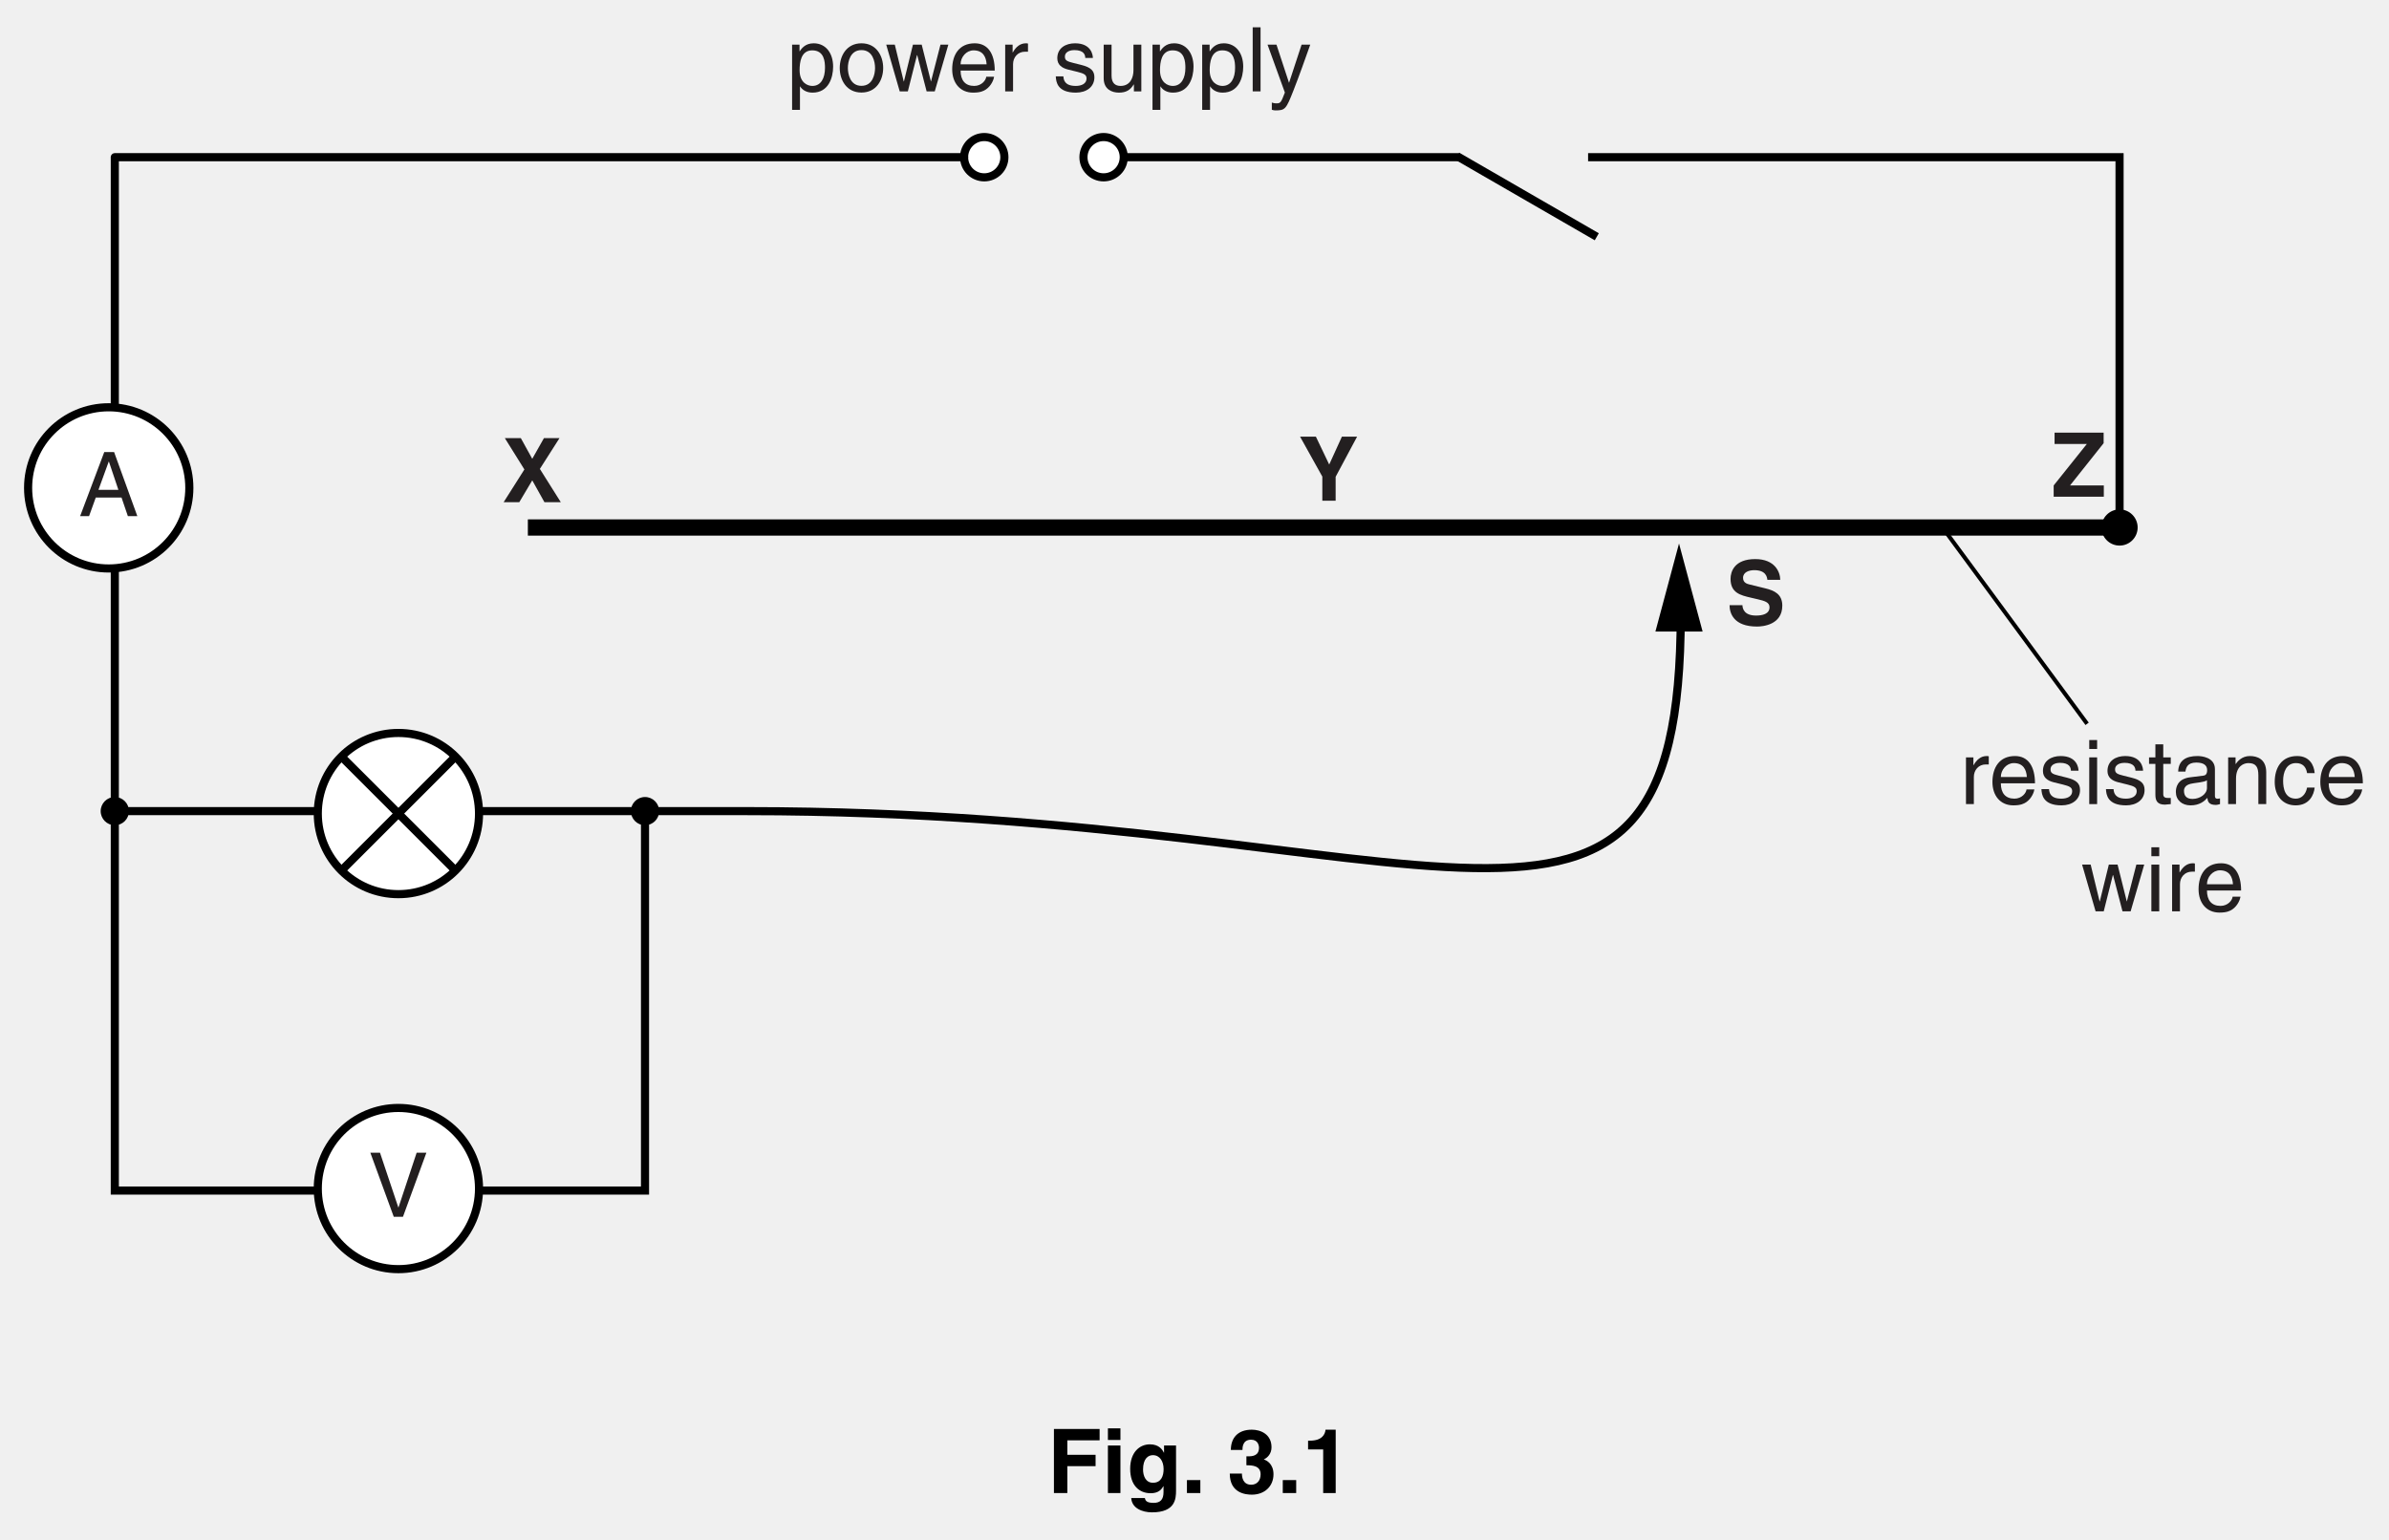
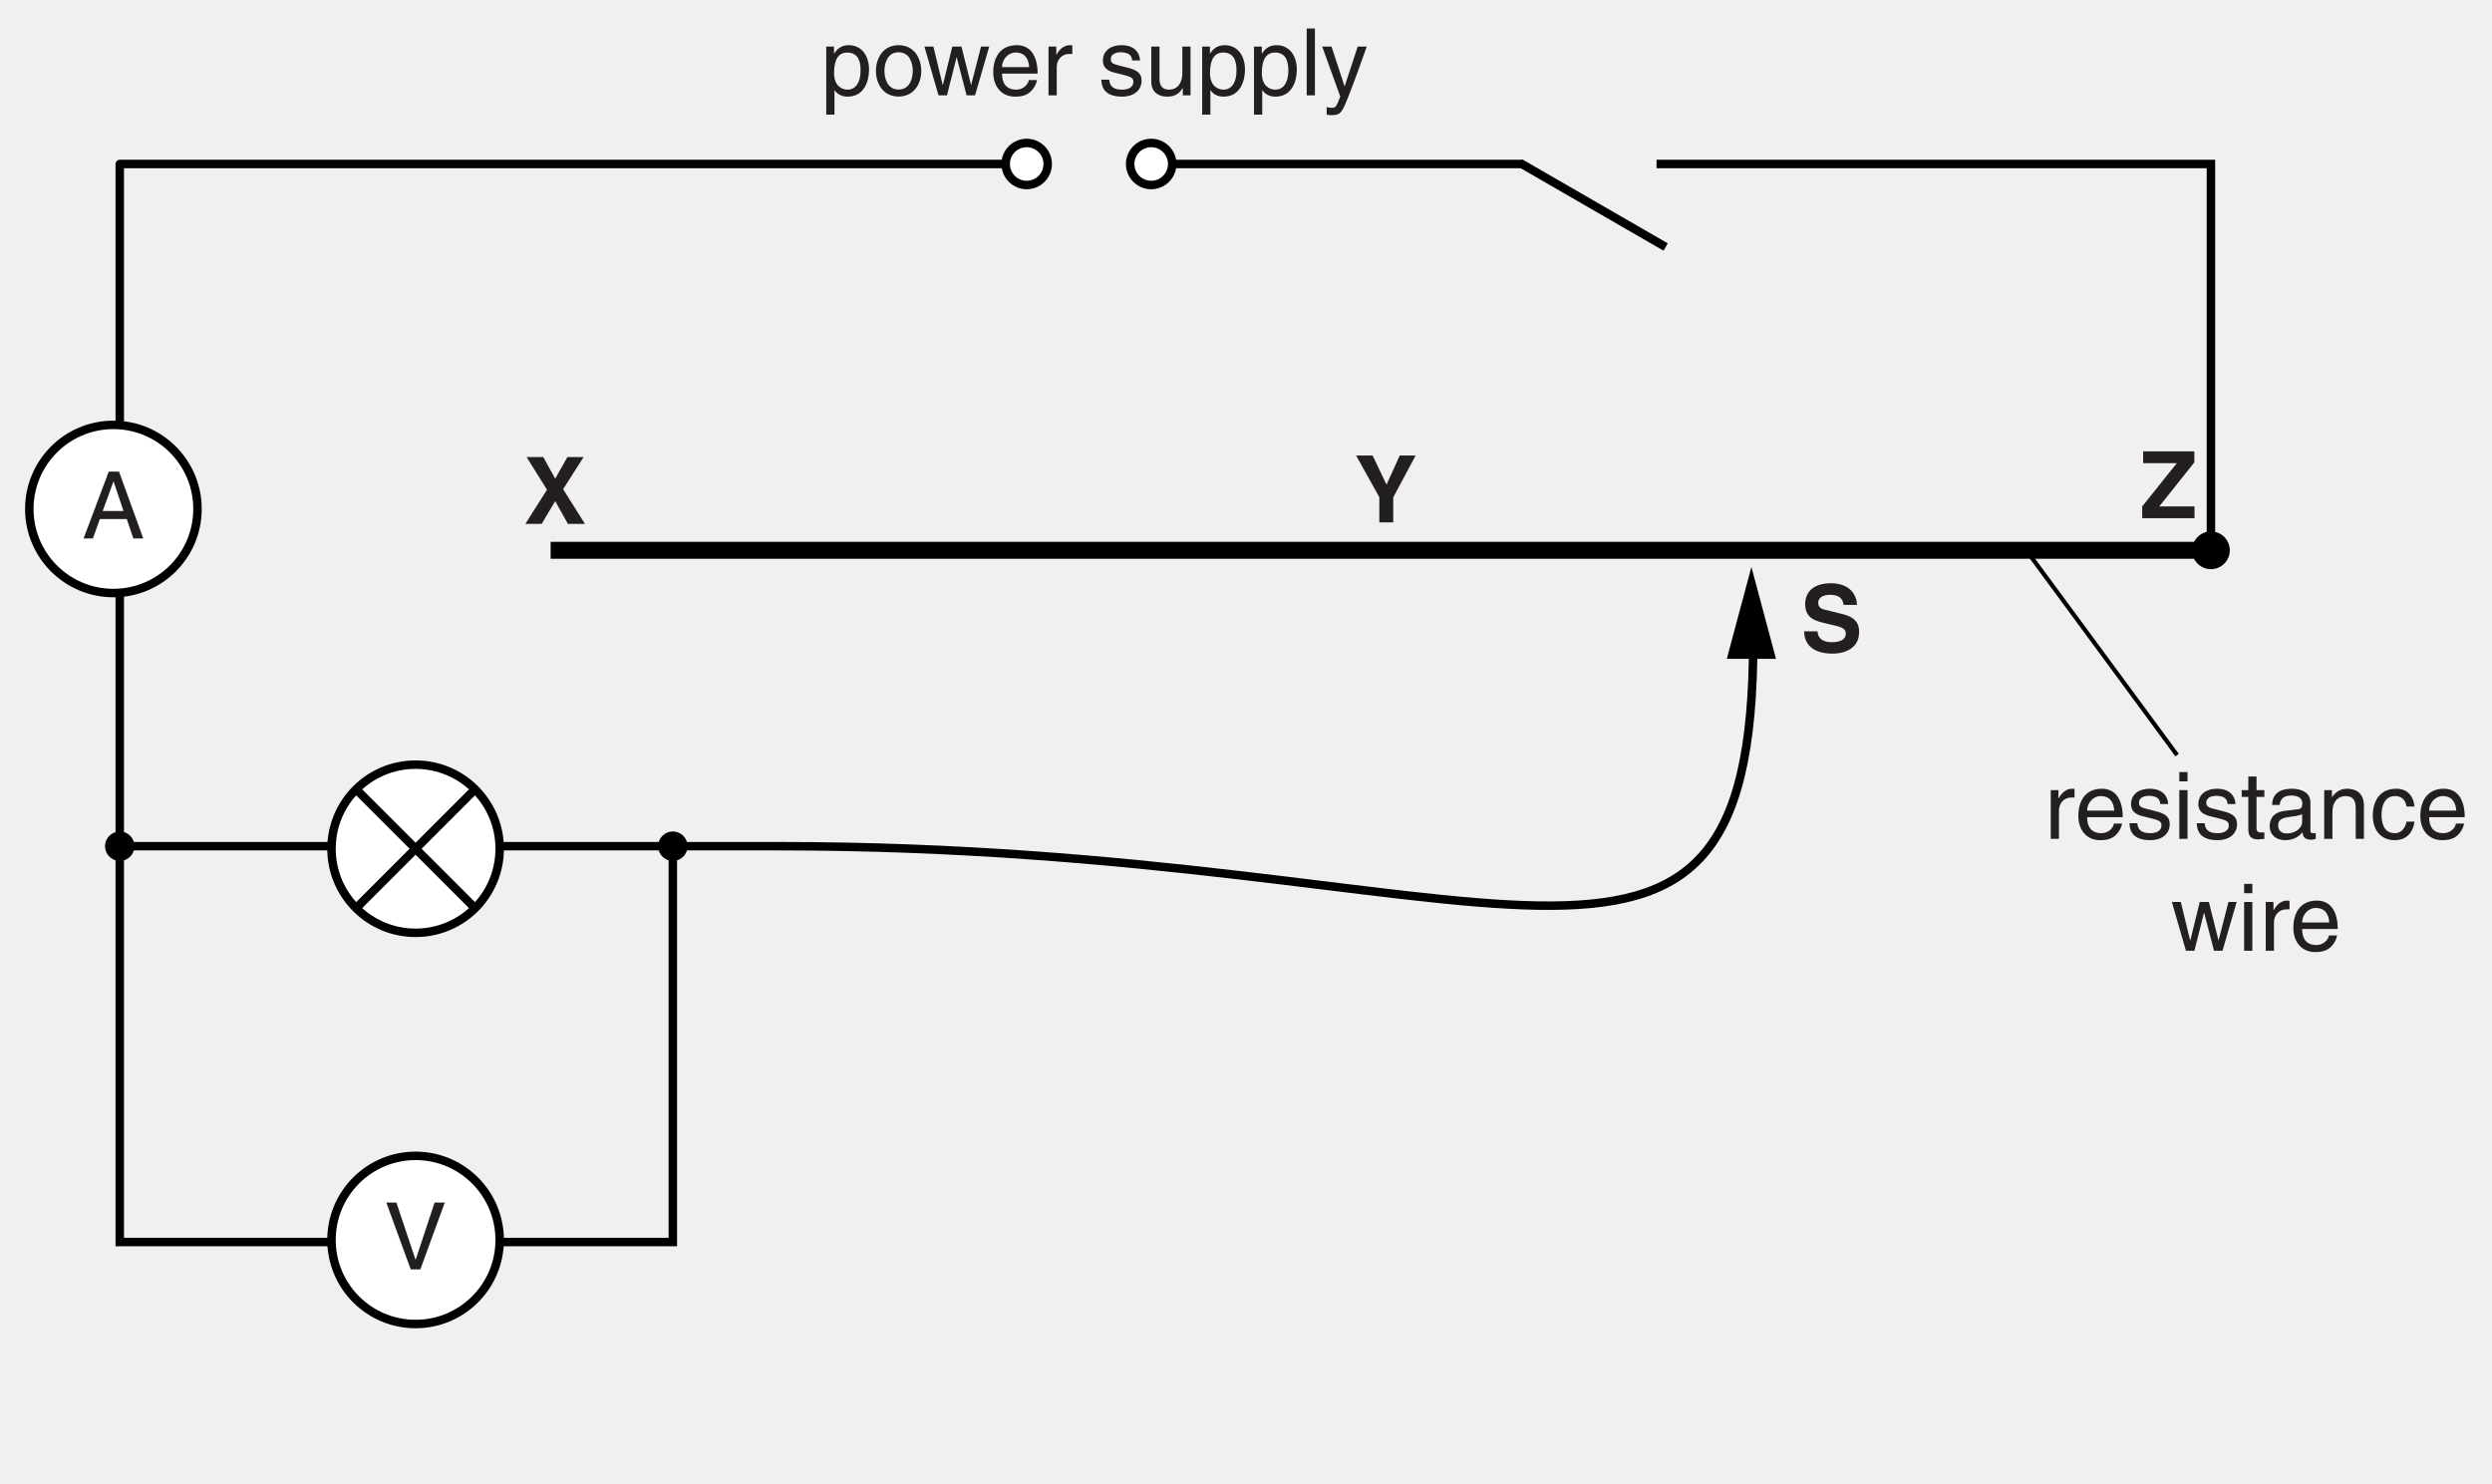
- <svg xmlns="http://www.w3.org/2000/svg" xmlns:xlink="http://www.w3.org/1999/xlink" data-id="0625_2014MJ_51_q03_fig3-1" data-width-mm="103.72" data-height-mm="66.85" data-measure="false" data-source="0625/51 MJ 2014 p8" version="1.1" width="294" height="189.5" viewBox="0 0 294 189.5">
+ <svg xmlns="http://www.w3.org/2000/svg" xmlns:xlink="http://www.w3.org/1999/xlink" data-id="0625_2014MJ_51_q03_fig3-1" data-width-mm="103.72" data-height-mm="61.77" data-measure="false" data-source="0625/51 MJ 2014 p8" version="1.1" width="294" height="175.093" viewBox="0 0 294 175.093">
  <defs>
    <clipPath id="clip_1">
-       <path transform="matrix(1,0,0,-1,-150,729.5)" d="M150 540H444V729.5H150Z" />
+       <path transform="matrix(1,0,0,-1,-149.999,729.5)" d="M150 554.406H444V729.5H150Z" />
    </clipPath>
    <clipPath id="clip_2">
-       <path transform="matrix(1,0,0,-1,-150,729.5)" d="M0 0H595.22V842H0Z" />
+       <path transform="matrix(1,0,0,-1,-149.999,729.5)" d="M0 0H595.22V842H0Z" />
    </clipPath>
    <path id="font_3_57" d="M.418 .372 .638 .717H.464L.333 .485 .205 .717H.026L.245 .366 .013 0H.188L.333 .244 .469 0H.652L.418 .372Z" />
    <path id="font_3_59" d="M.585 .126H.207L.583 .599V.717H.034V.590H.395L.024 .126V0H.585V.126Z" />
    <path id="font_4_83" d="M.164 .304C.164 .380 .216 .444 .298 .444H.331V.535C.324 .537 .319 .538 .308 .538 .242 .538 .196 .497 .161 .436H.159V.523H.076V0H.164V.304Z" />
    <path id="font_4_70" d="M.420 .164C.417 .125 .368 .061 .285 .061 .184 .061 .133 .124 .133 .233H.515C.515 .418 .441 .538 .291 .538 .117 .538 .039 .409 .039 .247 .039 .096 .126-.014 .273-.014 .357-.014 .391 .005 .416 .021 .481 .065 .505 .139 .508 .164H.420M.133 .303C.133 .384 .197 .459 .278 .459 .385 .459 .419 .384 .424 .303H.133Z" />
    <path id="font_4_84" d="M.446 .374C.446 .400 .433 .538 .246 .538 .143 .538 .048 .486 .048 .371 .048 .299 .097 .262 .169 .244L.271 .219C.347 .200 .375 .186 .375 .144 .375 .086 .319 .061 .255 .061 .131 .061 .119 .127 .116 .168H.031C.034 .105 .049-.014 .256-.014 .375-.014 .463 .050 .463 .158 .463 .229 .425 .269 .316 .296L.228 .318C.160 .335 .133 .345 .133 .388 .133 .453 .210 .462 .237 .462 .348 .462 .360 .407 .361 .374H.446Z" />
    <path id="font_4_74" d="M.154 .523H.066V0H.154V.523M.154 .617V.717H.066V.617H.154Z" />
    <path id="font_4_85" d="M.256 .450V.523H.172V.669H.084V.523H.013V.450H.084V.105C.084 .042 .103-.006 .190-.006 .199-.006 .224-.002 .256 .000V.069H.225C.207 .069 .172 .069 .172 .110V.450H.256Z" />
    <path id="font_4_66" d="M.142 .364C.148 .404 .162 .465 .263 .465 .345 .465 .385 .435 .385 .380 .385 .328 .360 .320 .339 .318L.194 .300C.048 .282 .035 .180 .035 .136 .035 .046 .103-.014 .199-.014 .301-.014 .354 .033 .388 .070 .391 .030 .403-.009 .481-.009 .501-.009 .514-.003 .529 .000V.064C.519 .062 .508 .060 .500 .060 .482 .060 .472 .069 .472 .091V.392C.472 .526 .319 .538 .277 .538 .148 .538 .065 .489 .061 .364L.142 .364M.383 .181C.383 .111 .303 .058 .222 .058 .155 .058 .126 .092 .126 .149 .126 .215 .195 .228 .238 .234 .347 .248 .369 .256 .383 .267V.181Z" />
    <path id="font_4_79" d="M.490 .356C.490 .505 .388 .538 .307 .538 .217 .538 .168 .477 .149 .449H.147V.523H.064V0H.152V.285C.152 .427 .240 .459 .291 .459 .376 .459 .402 .413 .402 .322V0H.490V.356Z" />
    <path id="font_4_68" d="M.476 .347C.469 .438 .417 .538 .280 .538 .107 .538 .029 .409 .029 .247 .029 .096 .116-.014 .263-.014 .416-.014 .467 .102 .476 .185H.391C.376 .105 .325 .061 .266 .061 .145 .061 .123 .172 .123 .262 .123 .355 .158 .459 .267 .459 .341 .459 .380 .417 .391 .347H.476Z" />
    <path id="font_4_88" d="M.357 .405H.360L.465 0H.556L.708 .523H.620L.514 .111H.513L.410 .523H.312L.211 .111H.209L.109 .523H.013L.164 0H.255L.357 .405Z" />
    <path id="font_4_81" d="M.141 .237C.141 .322 .155 .459 .282 .459 .418 .459 .425 .330 .425 .263 .425 .148 .380 .061 .284 .061 .228 .061 .141 .098 .141 .237M.057-.207H.145V.055H.147C.170 .018 .216-.014 .286-.014 .464-.014 .516 .152 .516 .277 .516 .424 .437 .538 .298 .538 .203 .538 .163 .479 .142 .449H.140V.523H.057V-.207Z" />
    <path id="font_4_80" d="M.034 .262C.034 .127 .110-.013 .277-.013 .444-.013 .520 .127 .520 .262 .520 .397 .444 .538 .277 .538 .110 .538 .034 .397 .034 .262M.125 .262C.125 .332 .151 .462 .277 .462 .403 .462 .429 .332 .429 .262 .429 .192 .403 .062 .277 .062 .151 .062 .125 .192 .125 .262Z" />
    <path id="font_4_1" d="" />
    <path id="font_4_86" d="M.488 0V.523H.400V.235C.400 .159 .367 .061 .256 .061 .199 .061 .155 .090 .155 .176V.523H.067V.147C.067 .022 .160-.014 .237-.014 .321-.014 .366 .017 .403 .078L.405 .076V0H.488Z" />
    <path id="font_4_77" d="M.154 .717H.066V0H.154V.717Z" />
    <path id="font_4_90" d="M.251 .097H.25L.110 .523H.010L.204-.013C.162-.121 .157-.134 .111-.134 .087-.134 .069-.129 .058-.125V-.206C.072-.209 .082-.213 .095-.213 .208-.213 .217-.201 .300 .010 .367 .181 .427 .352 .488 .523H.391L.251 .097Z" />
    <path id="font_3_58" d="M.412 .268 .652 .717H.482L.340 .405 .191 .717H.014L.263 .270V0H.412V.268Z" />
    <path id="font_3_52" d="M.038 .221C.038 .132 .083-.018 .345-.018 .408-.018 .628 .000 .628 .216 .628 .345 .538 .385 .440 .409L.265 .452C.235 .459 .189 .471 .189 .527 .189 .592 .257 .613 .314 .613 .445 .613 .457 .537 .461 .505H.605C.604 .593 .545 .737 .325 .737 .092 .737 .049 .596 .049 .516 .049 .358 .161 .332 .277 .305L.354 .287C.430 .269 .485 .254 .485 .198 .485 .122 .405 .105 .334 .105 .203 .105 .183 .181 .182 .221H.038Z" />
    <path id="font_4_55" d="M.334 .105H.332L.127 .717H.019L.281 0H.384L.646 .717H.537L.334 .105Z" />
    <path id="font_4_34" d="M.476 .208 .547 0H.653L.393 .717H.283L.013 0H.113L.188 .208H.476M.218 .294 .333 .610H.335L.441 .294H.218Z" />
-     <path id="font_3_39" d="M.225 .301H.541V.428H.225V.590H.586V.717H.075V0H.225V.301Z" />
-     <path id="font_3_74" d="M.068 .532V0H.208V.532H.068M.208 .724H.068V.594H.208V.724Z" />
-     <path id="font_3_72" d="M.418 .532V.452H.416C.399 .487 .360 .545 .260 .545 .143 .545 .039 .455 .039 .271 .039 .086 .140-.002 .268-.002 .352-.002 .388 .036 .410 .077L.412 .075V.011C.412-.074 .376-.110 .301-.110 .220-.110 .209-.083 .203-.056H.051C.057-.169 .173-.216 .283-.216 .545-.216 .552-.063 .552 .028V.532H.418M.183 .263C.183 .386 .241 .424 .293 .424 .371 .424 .413 .354 .413 .268 .413 .196 .389 .115 .294 .115 .211 .115 .183 .195 .183 .263Z" />
-     <path id="font_3_15" d="M.213 .145H.063V0H.213V.145Z" />
-     <path id="font_3_1" d="" />
-     <path id="font_3_20" d="M.212 .311C.277 .311 .371 .307 .371 .210 .371 .131 .322 .093 .266 .093 .172 .093 .162 .179 .162 .217L.163 .218H.026C.026-.003 .206-.018 .273-.018 .416-.018 .515 .076 .515 .210 .515 .331 .433 .368 .408 .375V.377C.448 .395 .493 .440 .493 .512 .493 .661 .368 .709 .273 .709 .113 .709 .038 .614 .038 .482H.168C.168 .507 .168 .597 .264 .597 .341 .597 .353 .533 .353 .507 .353 .415 .276 .411 .234 .411H.212V.311Z" />
-     <path id="font_3_18" d="M.068 .488H.237V0H.377V.709H.263C.259 .656 .223 .586 .088 .586H.068V.488Z" />
  </defs>
  <g clip-path="url(#clip_1)">
    <g clip-path="url(#clip_2)">
      <use data-text="X" xlink:href="#font_3_57" transform="matrix(11,0,0,-11,61.839,61.815)" fill="#231f20" />
      <use data-text="Z" xlink:href="#font_3_59" transform="matrix(11,0,0,-11,252.469,61.144)" fill="#231f20" />
      <use data-text="r" xlink:href="#font_4_83" transform="matrix(11,0,0,-11,241.106,98.984)" fill="#231f20" />
      <use data-text="e" xlink:href="#font_4_70" transform="matrix(11,0,0,-11,244.769,98.984)" fill="#231f20" />
      <use data-text="s" xlink:href="#font_4_84" transform="matrix(11,0,0,-11,250.885,98.984)" fill="#231f20" />
      <use data-text="i" xlink:href="#font_4_74" transform="matrix(11,0,0,-11,256.385,98.984)" fill="#231f20" />
      <use data-text="s" xlink:href="#font_4_84" transform="matrix(11,0,0,-11,258.827,98.984)" fill="#231f20" />
      <use data-text="t" xlink:href="#font_4_85" transform="matrix(11,0,0,-11,264.327,98.984)" fill="#231f20" />
      <use data-text="a" xlink:href="#font_4_66" transform="matrix(11,0,0,-11,267.385,98.984)" fill="#231f20" />
      <use data-text="n" xlink:href="#font_4_79" transform="matrix(11,0,0,-11,273.501,98.984)" fill="#231f20" />
      <use data-text="c" xlink:href="#font_4_68" transform="matrix(11,0,0,-11,279.617,98.984)" fill="#231f20" />
      <use data-text="e" xlink:href="#font_4_70" transform="matrix(11,0,0,-11,285.117,98.984)" fill="#231f20" />
      <use data-text="w" xlink:href="#font_4_88" transform="matrix(11,0,0,-11,256.088,112.184)" fill="#231f20" />
      <use data-text="i" xlink:href="#font_4_74" transform="matrix(11,0,0,-11,264.030,112.184)" fill="#231f20" />
      <use data-text="r" xlink:href="#font_4_83" transform="matrix(11,0,0,-11,266.472,112.184)" fill="#231f20" />
      <use data-text="e" xlink:href="#font_4_70" transform="matrix(11,0,0,-11,270.135,112.184)" fill="#231f20" />
      <use data-text="p" xlink:href="#font_4_81" transform="matrix(11,0,0,-11,96.852,11.248)" fill="#231f20" />
      <use data-text="o" xlink:href="#font_4_80" transform="matrix(11,0,0,-11,102.968,11.248)" fill="#231f20" />
      <use data-text="w" xlink:href="#font_4_88" transform="matrix(11,0,0,-11,108.919,11.248)" fill="#231f20" />
      <use data-text="e" xlink:href="#font_4_70" transform="matrix(11,0,0,-11,116.751,11.248)" fill="#231f20" />
      <use data-text="r" xlink:href="#font_4_83" transform="matrix(11,0,0,-11,122.867,11.248)" fill="#231f20" />
      <use data-text="s" xlink:href="#font_4_84" transform="matrix(11,0,0,-11,129.588,11.248)" fill="#231f20" />
      <use data-text="u" xlink:href="#font_4_86" transform="matrix(11,0,0,-11,135.088,11.248)" fill="#231f20" />
      <use data-text="p" xlink:href="#font_4_81" transform="matrix(11,0,0,-11,141.204,11.248)" fill="#231f20" />
      <use data-text="p" xlink:href="#font_4_81" transform="matrix(11,0,0,-11,147.320,11.248)" fill="#231f20" />
      <use data-text="l" xlink:href="#font_4_77" transform="matrix(11,0,0,-11,153.436,11.248)" fill="#231f20" />
      <use data-text="y" xlink:href="#font_4_90" transform="matrix(11,0,0,-11,155.878,11.248)" fill="#231f20" />
      <use data-text="Y" xlink:href="#font_3_58" transform="matrix(11,0,0,-11,159.838,61.639)" fill="#231f20" />
      <use data-text="S" xlink:href="#font_3_52" transform="matrix(11,0,0,-11,212.429,76.929)" fill="#231f20" />
-       <path transform="matrix(1,0,0,-1,14.128,99.848)" stroke-width="1" stroke-linecap="butt" stroke-miterlimit="4" stroke-linejoin="miter" fill="none" stroke="#000000" d="M0 0H77.792C163.045 0 192.712-26.754 192.712 24.205" />
-       <path transform="matrix(1,0,0,-1,203.722,77.744)" d="M0 0 2.904 10.84 5.809 0" />
-       <path transform="matrix(1,0,0,-1,79.378,99.848)" stroke-width="1" stroke-linecap="butt" stroke-miterlimit="4" stroke-linejoin="miter" fill="none" stroke="#000000" d="M0 0V-46.707H-65.25V80.498" />
-       <path transform="matrix(1,0,0,-1,12.390,99.848)" d="M0 0C0-.961 .779-1.738 1.738-1.738 2.698-1.738 3.477-.961 3.477 0 3.477 .959 2.698 1.736 1.738 1.736 .779 1.736 0 .959 0 0" />
-       <path transform="matrix(1,0,0,-1,77.640,99.848)" d="M0 0C0-.961 .779-1.738 1.738-1.738 2.698-1.738 3.477-.961 3.477 0 3.477 .959 2.698 1.736 1.738 1.736 .779 1.736 0 .959 0 0" />
+       <path transform="matrix(1,0,0,-1,14.129,99.848)" stroke-width="1" stroke-linecap="butt" stroke-miterlimit="4" stroke-linejoin="miter" fill="none" stroke="#000000" d="M0 0H77.792C163.045 0 192.712-26.754 192.712 24.205" />
+       <path transform="matrix(1,0,0,-1,203.723,77.744)" d="M0 0 2.904 10.84 5.809 0" />
+       <path transform="matrix(1,0,0,-1,79.379,99.848)" stroke-width="1" stroke-linecap="butt" stroke-miterlimit="4" stroke-linejoin="miter" fill="none" stroke="#000000" d="M0 0V-46.707H-65.25V80.498" />
+       <path transform="matrix(1,0,0,-1,12.391,99.848)" d="M0 0C0-.961 .779-1.738 1.738-1.738 2.698-1.738 3.477-.961 3.477 0 3.477 .959 2.698 1.736 1.738 1.736 .779 1.736 0 .959 0 0" />
+       <path transform="matrix(1,0,0,-1,77.641,99.848)" d="M0 0C0-.961 .779-1.738 1.738-1.738 2.698-1.738 3.477-.961 3.477 0 3.477 .959 2.698 1.736 1.738 1.736 .779 1.736 0 .959 0 0" />
      <path transform="matrix(1,0,0,-1,258.616,64.934)" d="M0 0C0-1.228 .997-2.226 2.226-2.226 3.453-2.226 4.451-1.228 4.451 0 4.451 1.229 3.453 2.226 2.226 2.226 .997 2.226 0 1.229 0 0" />
      <path transform="matrix(1,0,0,-1,195.437,19.350)" stroke-width="1" stroke-linecap="butt" stroke-miterlimit="4" stroke-linejoin="miter" fill="none" stroke="#000000" d="M0 0H65.404V-45.583" />
      <path transform="matrix(1,0,0,-1,260.841,64.934)" stroke-width="2" stroke-linecap="butt" stroke-miterlimit="4" stroke-linejoin="miter" fill="none" stroke="#000000" d="M0 0H-195.879" />
      <path transform="matrix(1,0,0,-1,123.605,19.350)" d="M0 0C0-1.37-1.109-2.48-2.479-2.48-3.85-2.48-4.96-1.37-4.96 0-4.96 1.369-3.85 2.48-2.479 2.48-1.109 2.48 0 1.369 0 0" fill="#ffffff" />
      <path transform="matrix(1,0,0,-1,123.605,19.350)" stroke-width="1" stroke-linecap="butt" stroke-miterlimit="4" stroke-linejoin="miter" fill="none" stroke="#000000" d="M0 0C0-1.37-1.109-2.48-2.479-2.48-3.85-2.48-4.96-1.37-4.96 0-4.96 1.369-3.85 2.48-2.479 2.48-1.109 2.48 0 1.369 0 0Z" />
      <path transform="matrix(1,0,0,-1,133.334,19.350)" d="M0 0C0 1.369 1.111 2.48 2.479 2.48 3.85 2.48 4.961 1.369 4.961 0 4.961-1.37 3.85-2.48 2.479-2.48 1.111-2.48 0-1.37 0 0" fill="#ffffff" />
      <path transform="matrix(1,0,0,-1,133.334,19.350)" stroke-width="1" stroke-linecap="butt" stroke-miterlimit="4" stroke-linejoin="miter" fill="none" stroke="#000000" d="M0 0C0 1.369 1.111 2.48 2.479 2.48 3.85 2.48 4.961 1.369 4.961 0 4.961-1.37 3.85-2.48 2.479-2.48 1.111-2.48 0-1.37 0 0Z" />
      <path transform="matrix(1,0,0,-1,179.561,19.350)" d="M0 0H-41.267" fill="#ffffff" />
      <path transform="matrix(1,0,0,-1,179.561,19.350)" stroke-width="1" stroke-linecap="butt" stroke-miterlimit="4" stroke-linejoin="miter" fill="none" stroke="#000000" d="M0 0H-41.267" />
      <path transform="matrix(1,0,0,-1,196.507,29.145)" d="M0 0-17.185 9.922" fill="#ffffff" />
      <path transform="matrix(1,0,0,-1,196.507,29.145)" stroke-width="1" stroke-linecap="butt" stroke-miterlimit="4" stroke-linejoin="miter" fill="none" stroke="#000000" d="M0 0-17.185 9.922" />
      <path transform="matrix(1,0,0,-1,118.645,19.350)" stroke-width="1" stroke-linecap="round" stroke-miterlimit="4" stroke-linejoin="miter" fill="none" stroke="#000000" d="M0 0H-104.516" />
      <path transform="matrix(1,0,0,-1,256.849,89.100)" stroke-width=".5" stroke-linecap="butt" stroke-miterlimit="4" stroke-linejoin="miter" fill="none" stroke="#000000" d="M0 0-17.667 24" />
      <path transform="matrix(1,0,0,-1,58.951,100.148)" d="M0 0C0-5.479-4.441-9.921-9.921-9.921-15.4-9.921-19.842-5.479-19.842 0-19.842 5.48-15.4 9.922-9.921 9.922-4.441 9.922 0 5.48 0 0" fill="#ffffff" />
      <path transform="matrix(1,0,0,-1,58.951,100.148)" stroke-width="1" stroke-linecap="butt" stroke-miterlimit="4" stroke-linejoin="miter" fill="none" stroke="#000000" d="M0 0C0-5.479-4.441-9.921-9.921-9.921-15.4-9.921-19.842-5.479-19.842 0-19.842 5.48-15.4 9.922-9.921 9.922-4.441 9.922 0 5.48 0 0Z" />
      <path transform="matrix(1,0,0,-1,49.031,100.149)" stroke-width="1" stroke-linecap="butt" stroke-miterlimit="4" stroke-linejoin="miter" fill="none" stroke="#000000" d="M0 0-7.016 7.015" />
      <path transform="matrix(1,0,0,-1,56.045,107.162)" stroke-width="1" stroke-linecap="butt" stroke-miterlimit="4" stroke-linejoin="miter" fill="none" stroke="#000000" d="M0 0-7.016 7.015" />
      <path transform="matrix(1,0,0,-1,49.029,100.149)" stroke-width="1" stroke-linecap="butt" stroke-miterlimit="4" stroke-linejoin="miter" fill="none" stroke="#000000" d="M0 0 7.016 7.016" />
      <path transform="matrix(1,0,0,-1,42.014,107.163)" stroke-width="1" stroke-linecap="butt" stroke-miterlimit="4" stroke-linejoin="miter" fill="none" stroke="#000000" d="M0 0 7.016 7.016" />
      <path transform="matrix(1,0,0,-1,58.950,146.308)" d="M0 0C0-5.479-4.441-9.921-9.921-9.921-15.4-9.921-19.842-5.479-19.842 0-19.842 5.48-15.4 9.922-9.921 9.922-4.441 9.922 0 5.48 0 0" fill="#ffffff" />
      <path transform="matrix(1,0,0,-1,58.950,146.308)" stroke-width="1" stroke-linecap="butt" stroke-miterlimit="4" stroke-linejoin="miter" fill="none" stroke="#000000" d="M0 0C0-5.479-4.441-9.921-9.921-9.921-15.4-9.921-19.842-5.479-19.842 0-19.842 5.48-15.4 9.922-9.921 9.922-4.441 9.922 0 5.48 0 0Z" />
      <use data-text="V" xlink:href="#font_4_55" transform="matrix(11,0,0,-11,45.367,149.784)" fill="#231f20" />
      <path transform="matrix(1,0,0,-1,23.300,60.057)" d="M0 0C0-5.479-4.441-9.921-9.921-9.921-15.4-9.921-19.842-5.479-19.842 0-19.842 5.48-15.4 9.922-9.921 9.922-4.441 9.922 0 5.48 0 0" fill="#ffffff" />
      <path transform="matrix(1,0,0,-1,23.300,60.057)" stroke-width="1" stroke-linecap="butt" stroke-miterlimit="4" stroke-linejoin="miter" fill="none" stroke="#000000" d="M0 0C0-5.479-4.441-9.921-9.921-9.921-15.4-9.921-19.842-5.479-19.842 0-19.842 5.48-15.4 9.922-9.921 9.922-4.441 9.922 0 5.48 0 0Z" />
      <use data-text="A" xlink:href="#font_4_34" transform="matrix(11,0,0,-11,9.718,63.533)" fill="#231f20" />
-       <use data-text="F" xlink:href="#font_3_39" transform="matrix(11,0,0,-11,128.876,183.791)" />
-       <use data-text="i" xlink:href="#font_3_74" transform="matrix(11,0,0,-11,135.597,183.791)" />
-       <use data-text="g" xlink:href="#font_3_72" transform="matrix(11,0,0,-11,138.655,183.791)" />
-       <use data-text="." xlink:href="#font_3_15" transform="matrix(11,0,0,-11,145.376,183.791)" />
-       <use data-text="3" xlink:href="#font_3_20" transform="matrix(11,0,0,-11,151.055,183.791)" />
-       <use data-text="." xlink:href="#font_3_15" transform="matrix(11,0,0,-11,157.171,183.791)" />
-       <use data-text="1" xlink:href="#font_3_18" transform="matrix(11,0,0,-11,160.229,183.791)" />
    </g>
  </g>
</svg>
